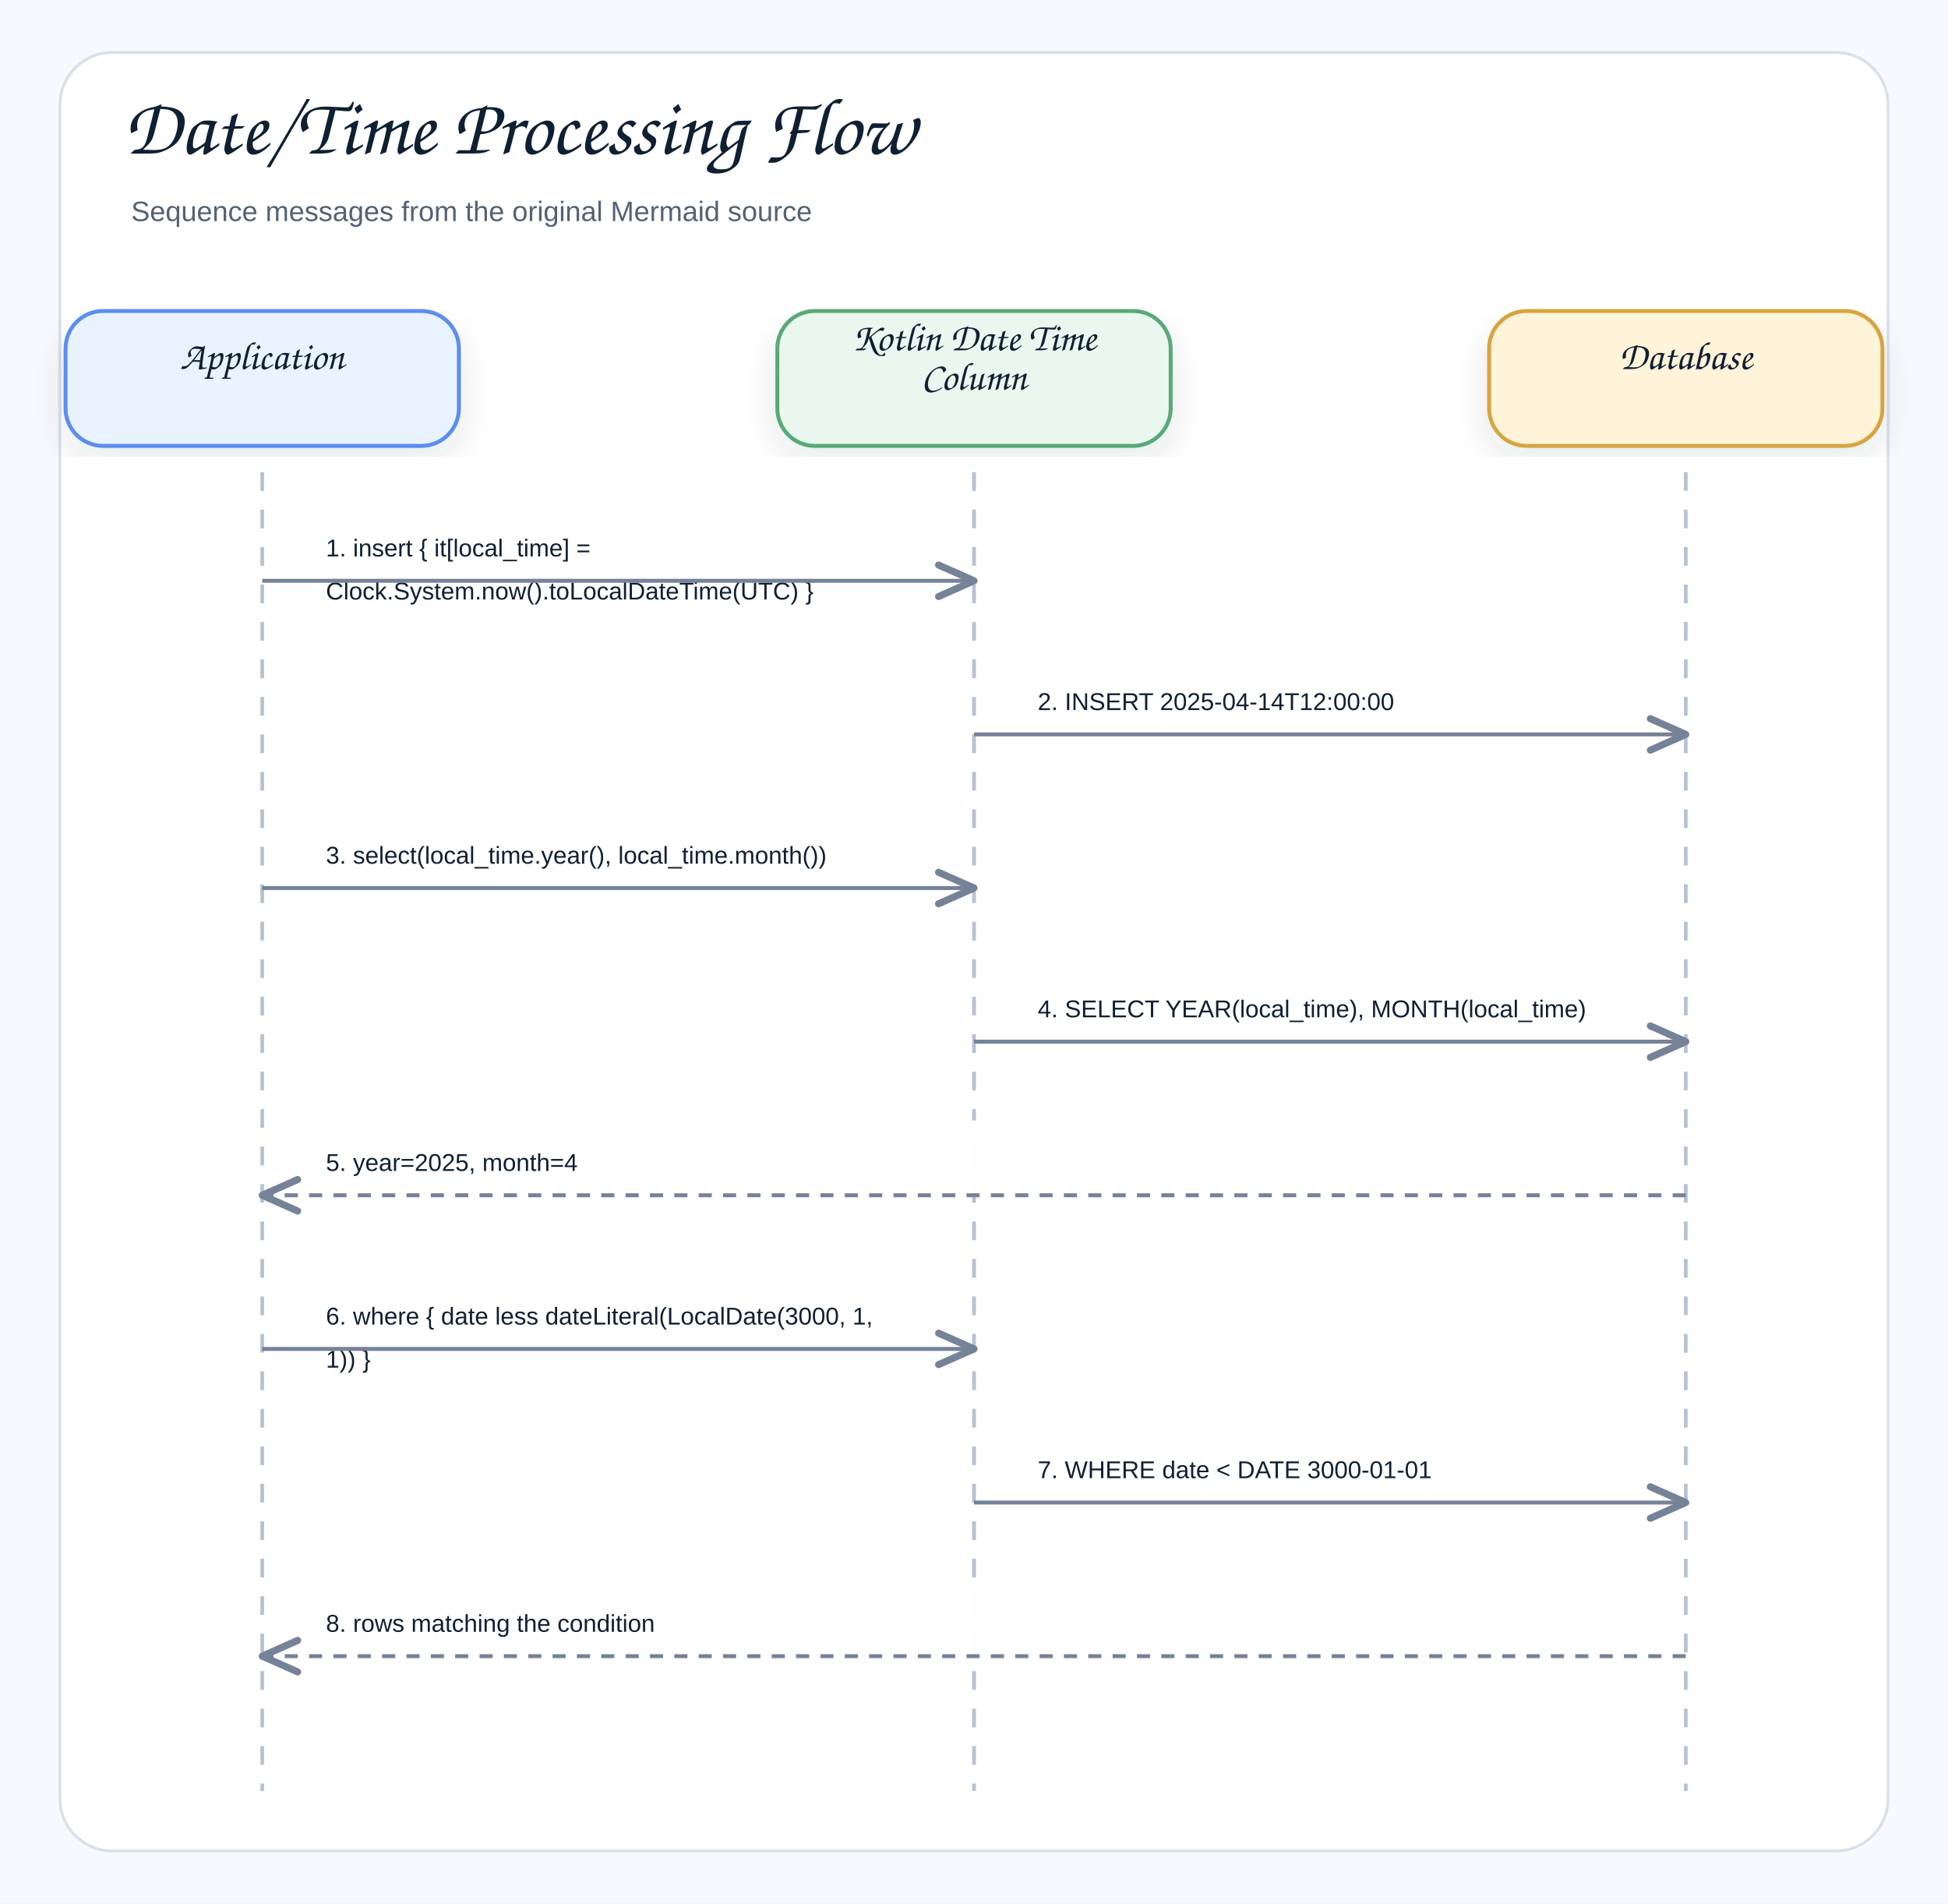
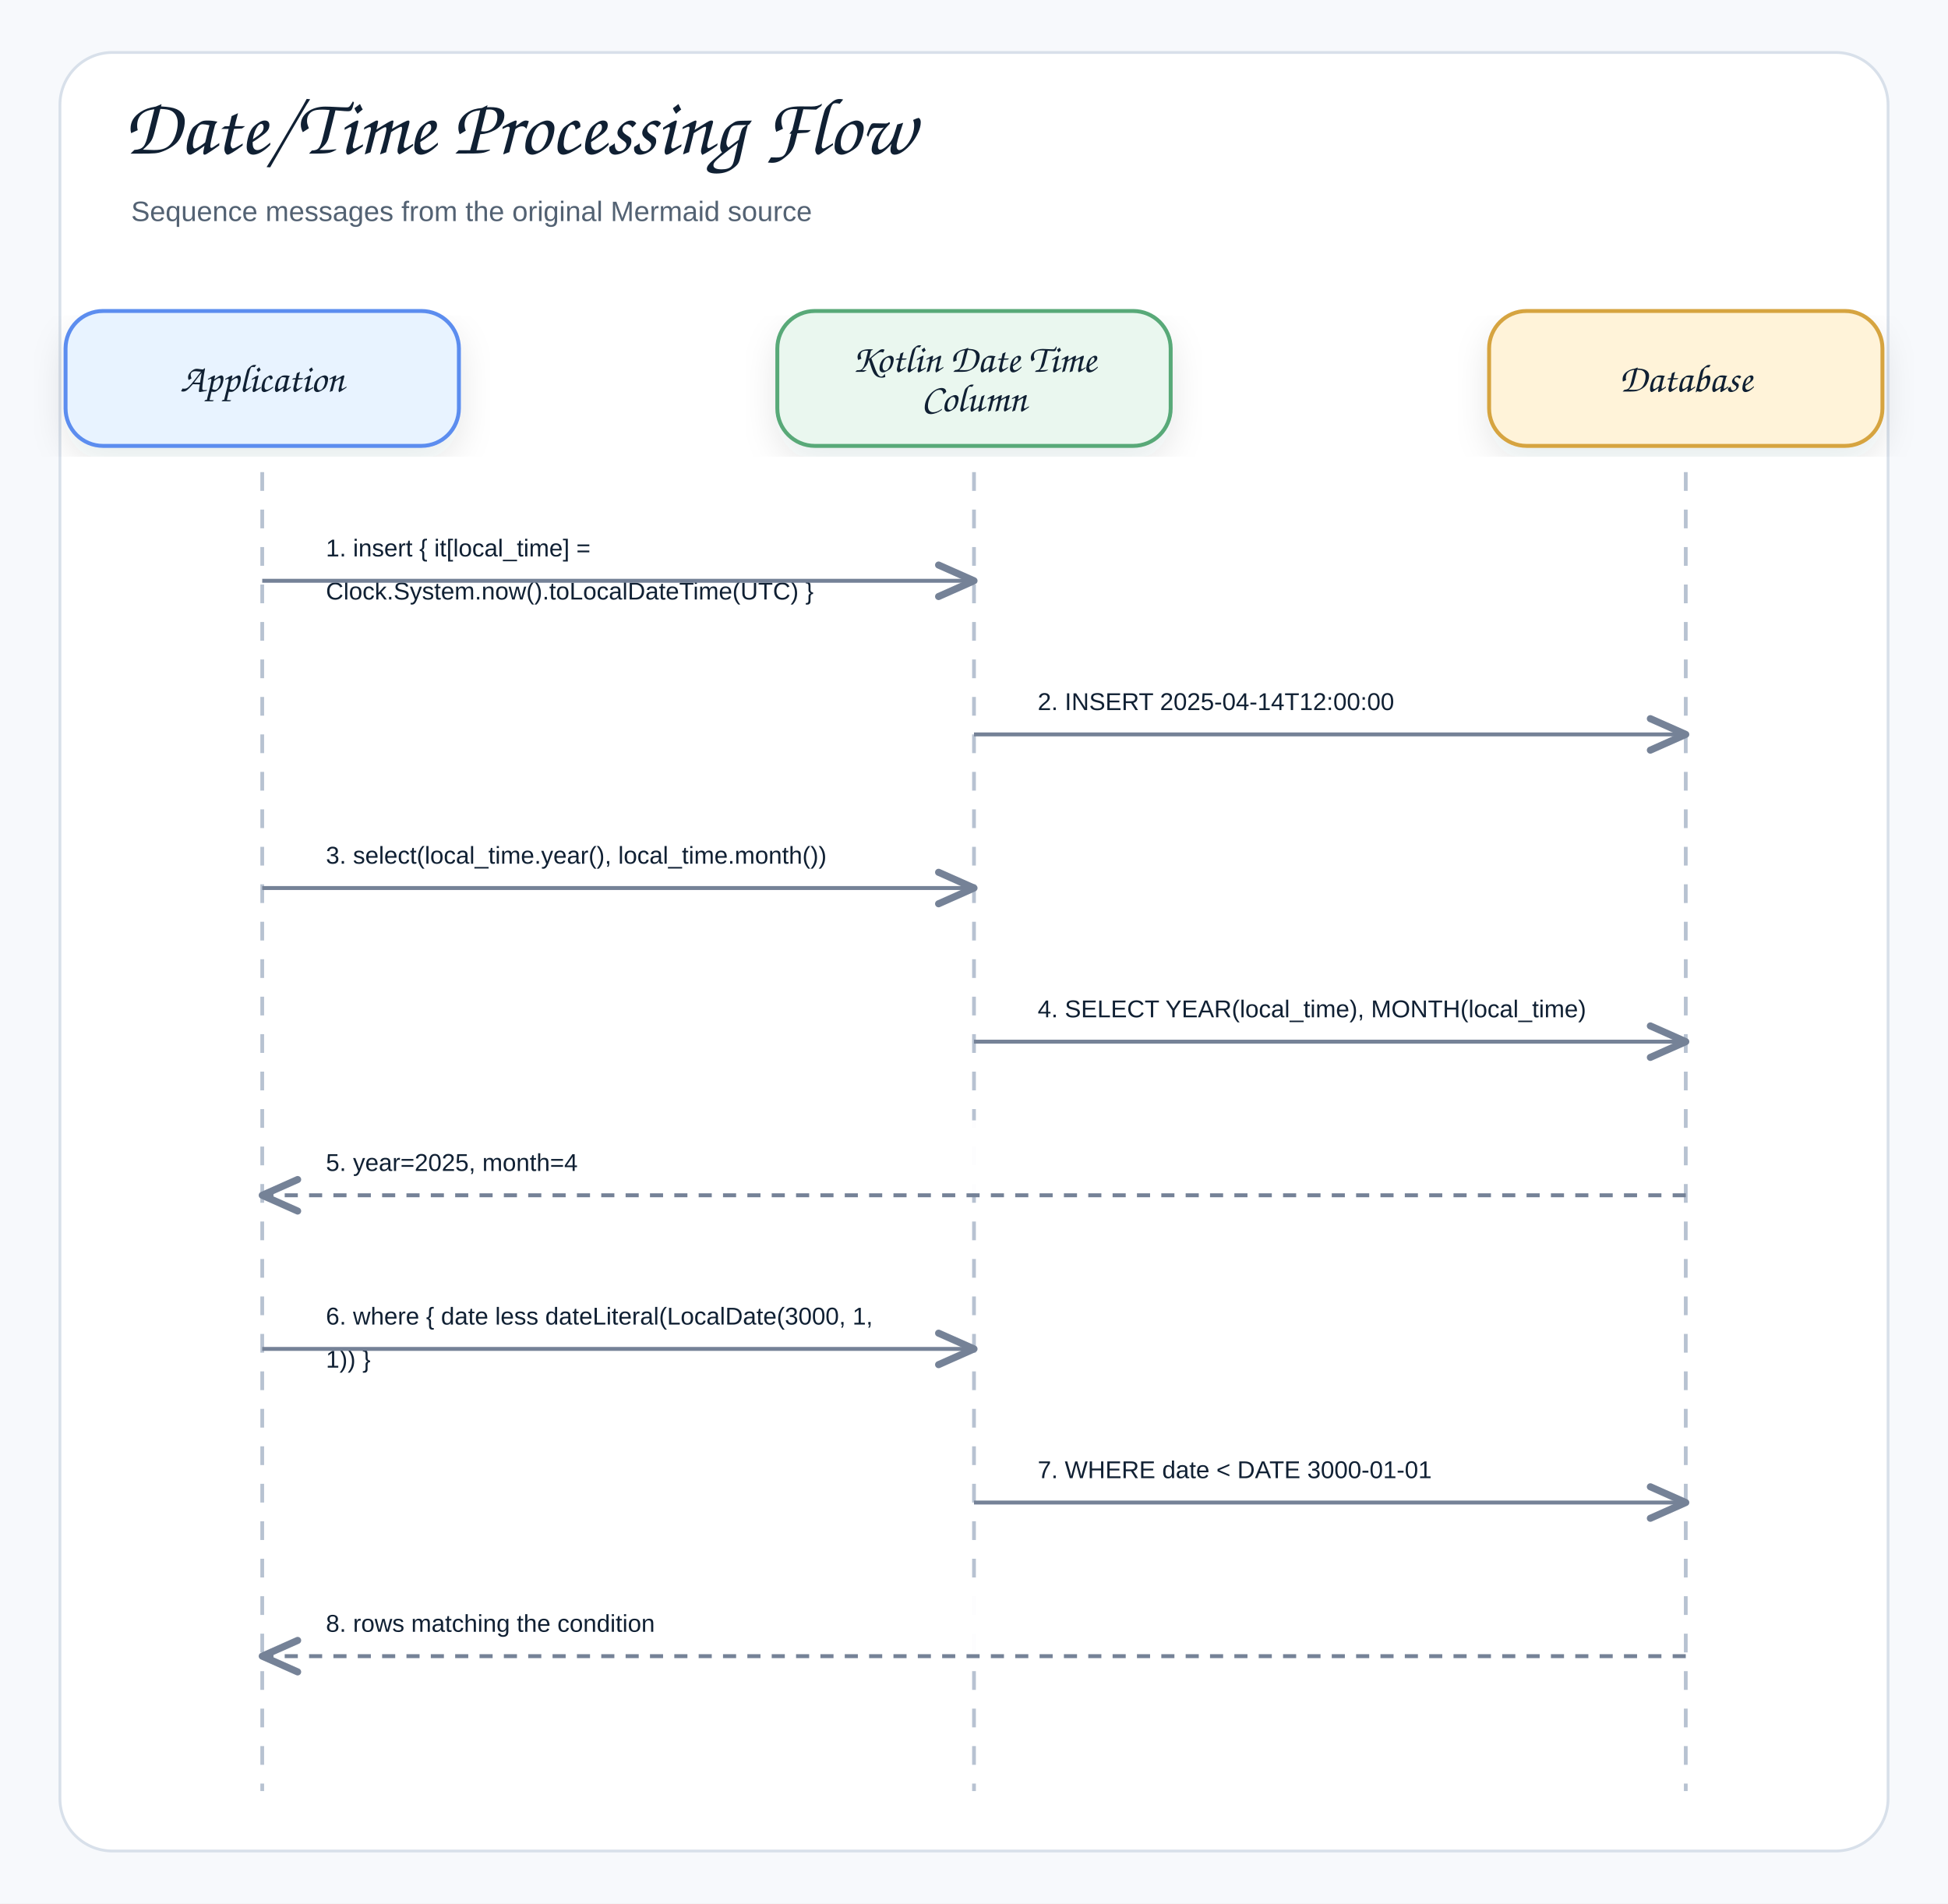
<svg xmlns="http://www.w3.org/2000/svg" width="1040" height="1016" viewBox="0 0 1040 1016" role="img" aria-label="Date/Time Processing Flow">
  <defs>
    <filter id="shadow" x="-8%" y="-8%" width="116%" height="116%">
      <feDropShadow dx="0" dy="8" stdDeviation="9" flood-color="#1f2937" flood-opacity="0.10" />
    </filter>
    <marker id="openArrow" markerWidth="12" markerHeight="10" refX="10" refY="5" orient="auto" markerUnits="strokeWidth">
      <path d="M 1 1 L 10 5 L 1 9" fill="none" stroke="#758297" stroke-width="1.8" stroke-linecap="round" stroke-linejoin="round" />
    </marker>
    <marker id="inherit" markerWidth="14" markerHeight="12" refX="12" refY="6" orient="auto" markerUnits="strokeWidth">
      <path d="M 0 1 L 12 6 L 0 11 Z" fill="#ffffff" stroke="#758297" stroke-width="1.8" />
    </marker>
    <style>
    .canvas{fill:#f7f9fc}.frame{fill:#fff;stroke:#d8e0ea;stroke-width:1.5}
    .title{font-family:"Architects Daughter","Comic Sans MS","Comic Sans",cursive;font-size:43px;font-weight:400;fill:#102033}
    .subtitle{font-family:"Comic Sans MS","Comic Sans","Comic Neue",Arial,sans-serif;font-size:15px;font-weight:400;fill:#536273}
    .label{font-family:"Architects Daughter","Comic Sans MS","Comic Sans",cursive;font-size:25px;font-weight:400;fill:#102033}
    .smallLabel{font-family:"Architects Daughter","Comic Sans MS","Comic Sans",cursive;font-size:21px;font-weight:400;fill:#102033}
    .mono{font-family:"Comic Sans MS","Comic Sans","Comic Neue",Arial,sans-serif;font-size:12px;font-weight:400;fill:#102033}
    .small{font-family:"Comic Sans MS","Comic Sans","Comic Neue",Arial,sans-serif;font-size:12px;font-weight:400;fill:#536273}
    .strong{font-family:"Comic Sans MS","Comic Sans","Comic Neue",Arial,sans-serif;font-size:13px;font-weight:400;fill:#102033}
    .card{stroke-width:2.1;filter:url(#shadow)}.compartment{stroke-width:1.5;fill:none}
    .line{stroke:#758297;stroke-width:2.1;fill:none;marker-end:url(#openArrow)}
    .plainLine{stroke:#758297;stroke-width:2.1;fill:none}
    .dashed{stroke:#758297;stroke-width:2.1;stroke-dasharray:7 6;fill:none;marker-end:url(#openArrow)}
    .inheritLine{stroke:#758297;stroke-width:2.2;fill:none;marker-end:url(#inherit)}
    .implLine{stroke:#758297;stroke-width:2.2;stroke-dasharray:8 7;fill:none;marker-end:url(#inherit)}
  </style>
  </defs>
  <rect class="canvas" width="1040" height="1016" />
  <rect class="frame" x="32" y="28" width="976" height="960" rx="28" />
  <text class="title" x="66" y="82">Date/Time Processing Flow</text>
  <text class="subtitle" x="70" y="118">Sequence messages from the original Mermaid source</text>
  <rect class="card" x="35" y="166" width="210" height="72" rx="20" fill="#E8F3FF" stroke="#5B8DEF" />
-   <text class="smallLabel" x="140" y="197" text-anchor="middle">Application</text>
+   <text class="smallLabel" x="140" y="209" text-anchor="middle">Application</text>
  <line x1="140" y1="252" x2="140" y2="956" stroke="#b7c2d1" stroke-width="2" stroke-dasharray="10 10" />
  <rect class="card" x="415" y="166" width="210" height="72" rx="20" fill="#EAF7EF" stroke="#58A978" />
-   <text class="smallLabel" x="520" y="187" text-anchor="middle">Kotlin Date Time</text>
-   <text class="smallLabel" x="520" y="208" text-anchor="middle">Column</text>
+   <text class="smallLabel" x="520" y="198.5" text-anchor="middle">Kotlin Date Time</text>
+   <text class="smallLabel" x="520" y="219.5" text-anchor="middle">Column</text>
  <line x1="520" y1="252" x2="520" y2="956" stroke="#b7c2d1" stroke-width="2" stroke-dasharray="10 10" />
  <rect class="card" x="795" y="166" width="210" height="72" rx="20" fill="#FFF3D9" stroke="#D6A441" />
-   <text class="smallLabel" x="900" y="197" text-anchor="middle">Database</text>
+   <text class="smallLabel" x="900" y="209" text-anchor="middle">Database</text>
  <line x1="900" y1="252" x2="900" y2="956" stroke="#b7c2d1" stroke-width="2" stroke-dasharray="10 10" />
  <rect x="158" y="270" width="344" height="62" rx="12" fill="#ffffff" opacity="0.97" />
  <text class="strong" x="174" y="297" text-anchor="start">1. insert { it[local_time] =</text>
  <text class="strong" x="174" y="320" text-anchor="start">Clock.System.now().toLocalDateTime(UTC) }</text>
  <path class="line" d="M140 310 L520 310" />
  <rect x="538" y="352" width="344" height="39" rx="12" fill="#ffffff" opacity="0.97" />
  <text class="strong" x="554" y="379" text-anchor="start">2. INSERT 2025-04-14T12:00:00</text>
  <path class="line" d="M520 392 L900 392" />
  <rect x="158" y="434" width="344" height="39" rx="12" fill="#ffffff" opacity="0.97" />
  <text class="strong" x="174" y="461" text-anchor="start">3. select(local_time.year(), local_time.month())</text>
  <path class="line" d="M140 474 L520 474" />
  <rect x="538" y="516" width="344" height="39" rx="12" fill="#ffffff" opacity="0.97" />
  <text class="strong" x="554" y="543" text-anchor="start">4. SELECT YEAR(local_time), MONTH(local_time)</text>
  <path class="line" d="M520 556 L900 556" />
  <rect x="158" y="598" width="724" height="39" rx="12" fill="#ffffff" opacity="0.97" />
  <text class="strong" x="174" y="625" text-anchor="start">5. year=2025, month=4</text>
  <path class="dashed" d="M900 638 L140 638" />
  <rect x="158" y="680" width="344" height="62" rx="12" fill="#ffffff" opacity="0.97" />
  <text class="strong" x="174" y="707" text-anchor="start">6. where { date less dateLiteral(LocalDate(3000, 1,</text>
  <text class="strong" x="174" y="730" text-anchor="start">1)) }</text>
  <path class="line" d="M140 720 L520 720" />
  <rect x="538" y="762" width="344" height="39" rx="12" fill="#ffffff" opacity="0.97" />
  <text class="strong" x="554" y="789" text-anchor="start">7. WHERE date &lt; DATE 3000-01-01</text>
  <path class="line" d="M520 802 L900 802" />
  <rect x="158" y="844" width="724" height="39" rx="12" fill="#ffffff" opacity="0.97" />
  <text class="strong" x="174" y="871" text-anchor="start">8. rows matching the condition</text>
  <path class="dashed" d="M900 884 L140 884" />
</svg>
